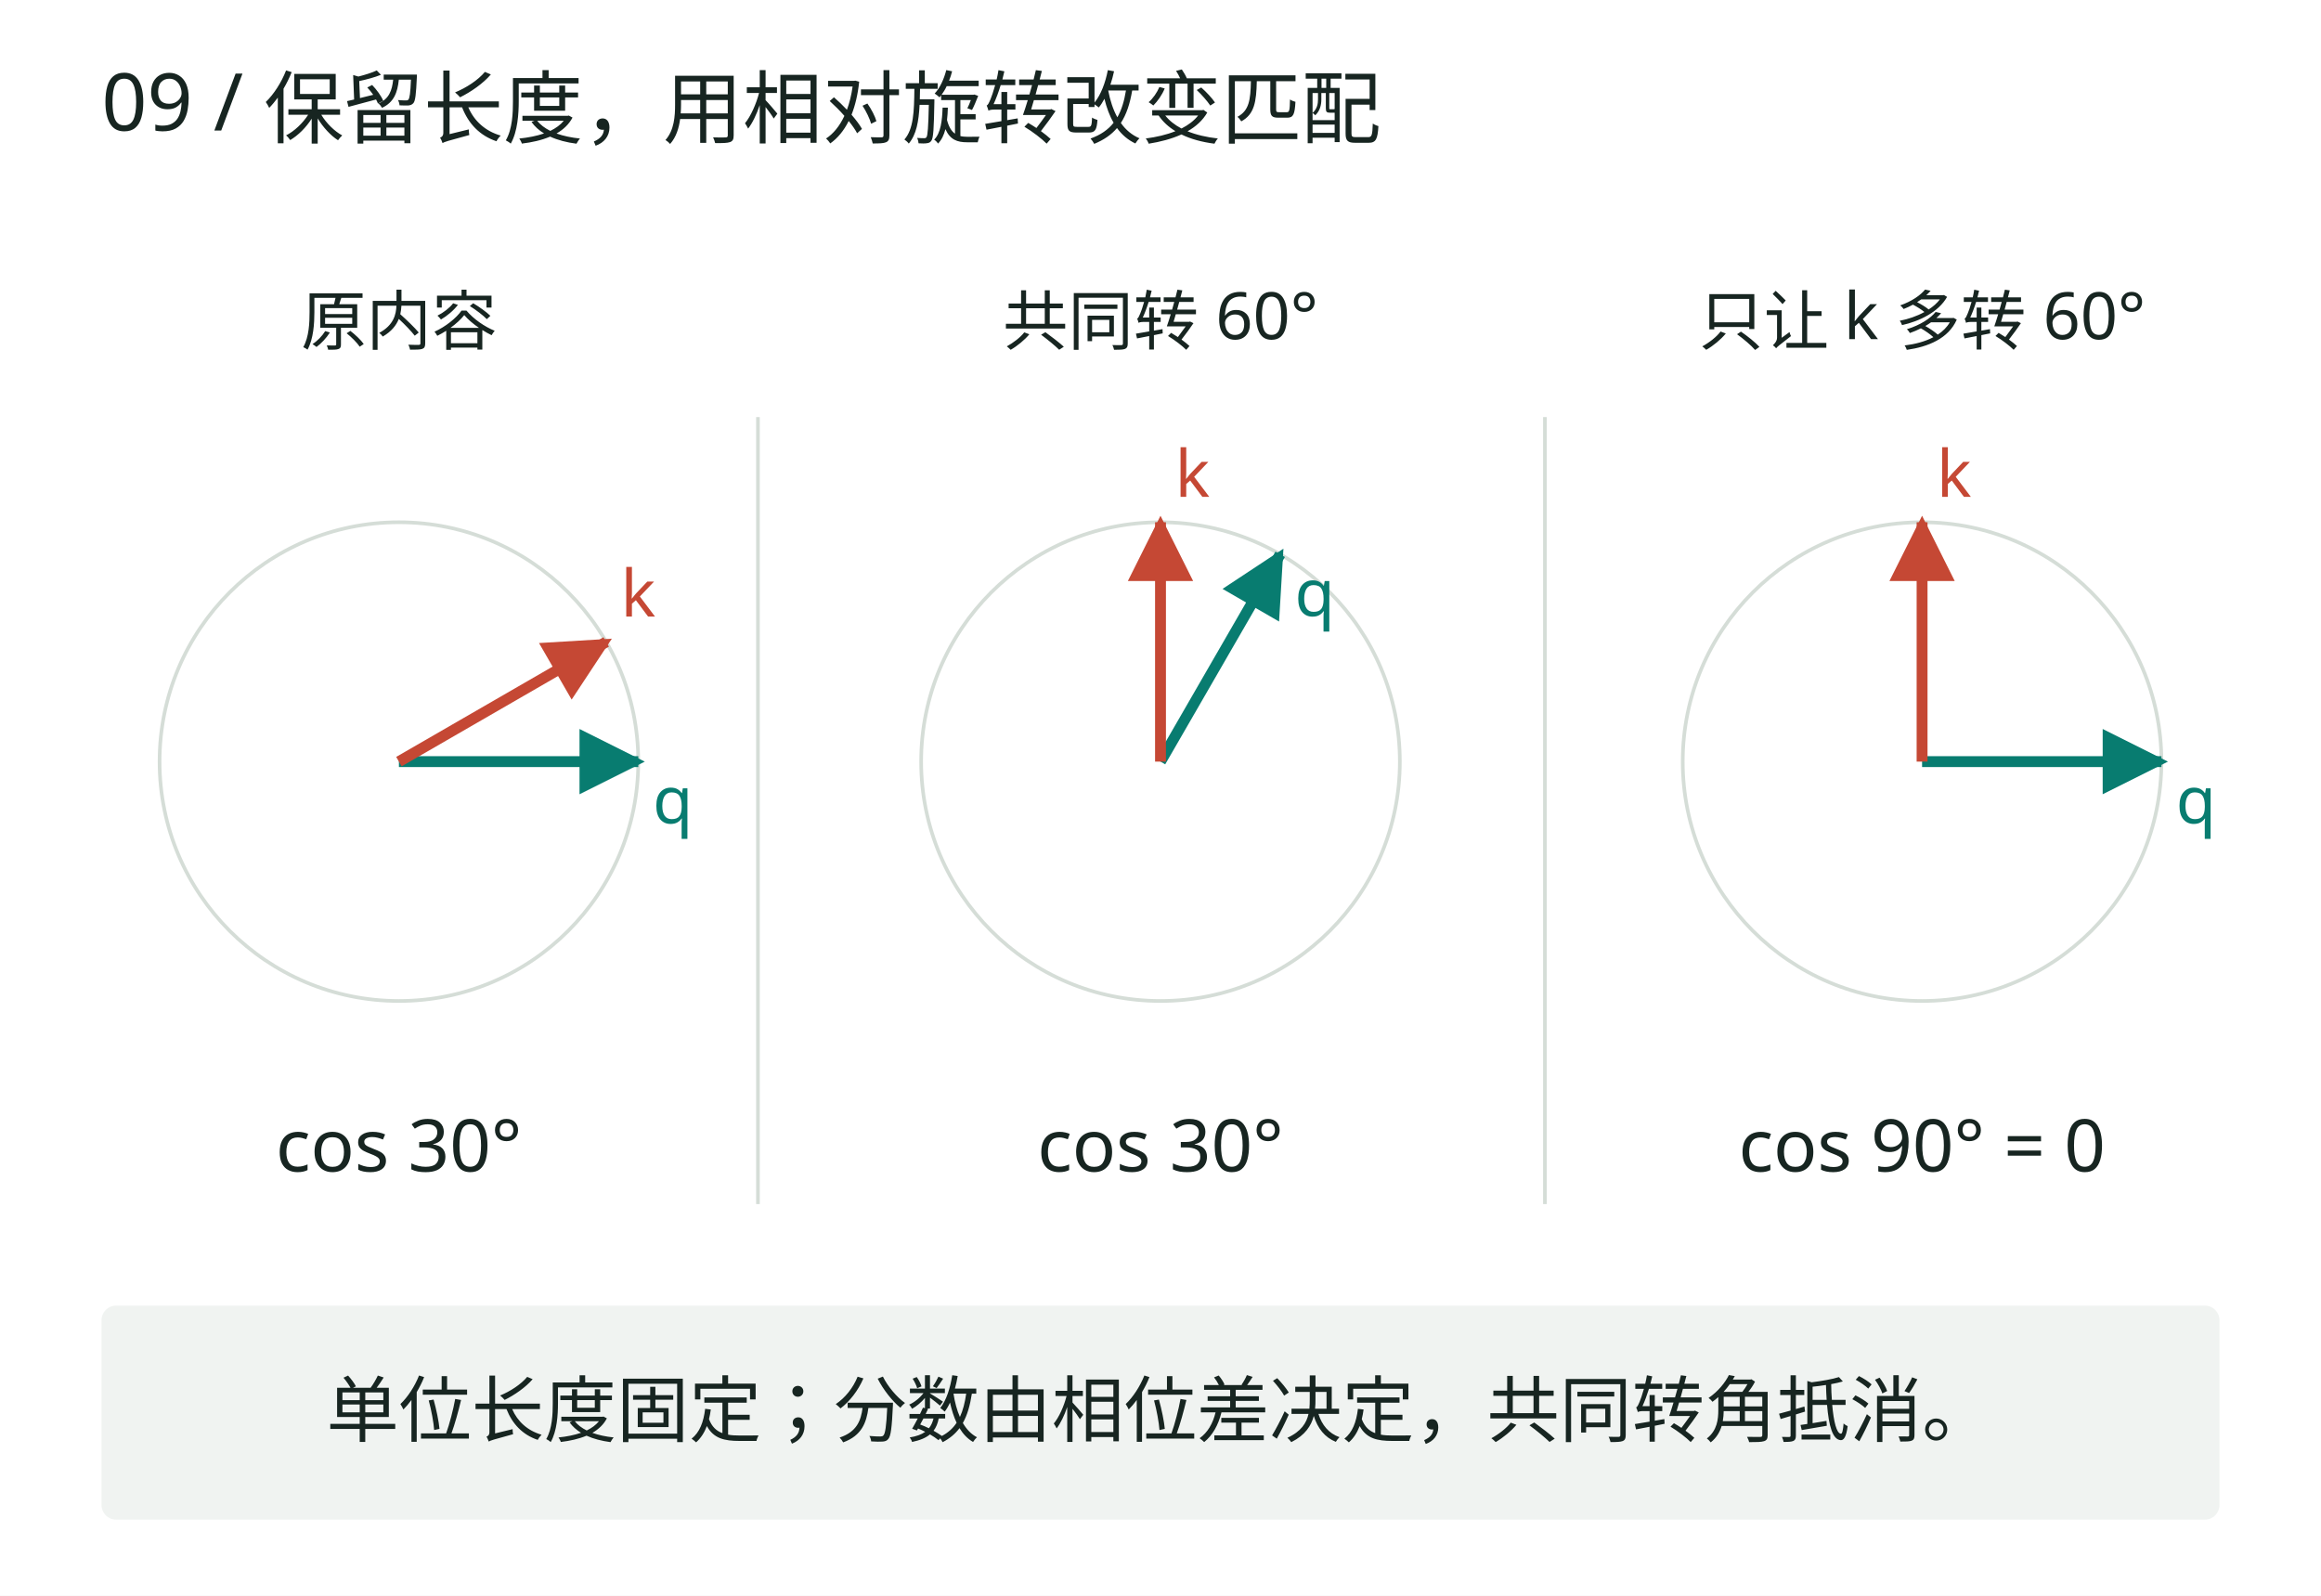
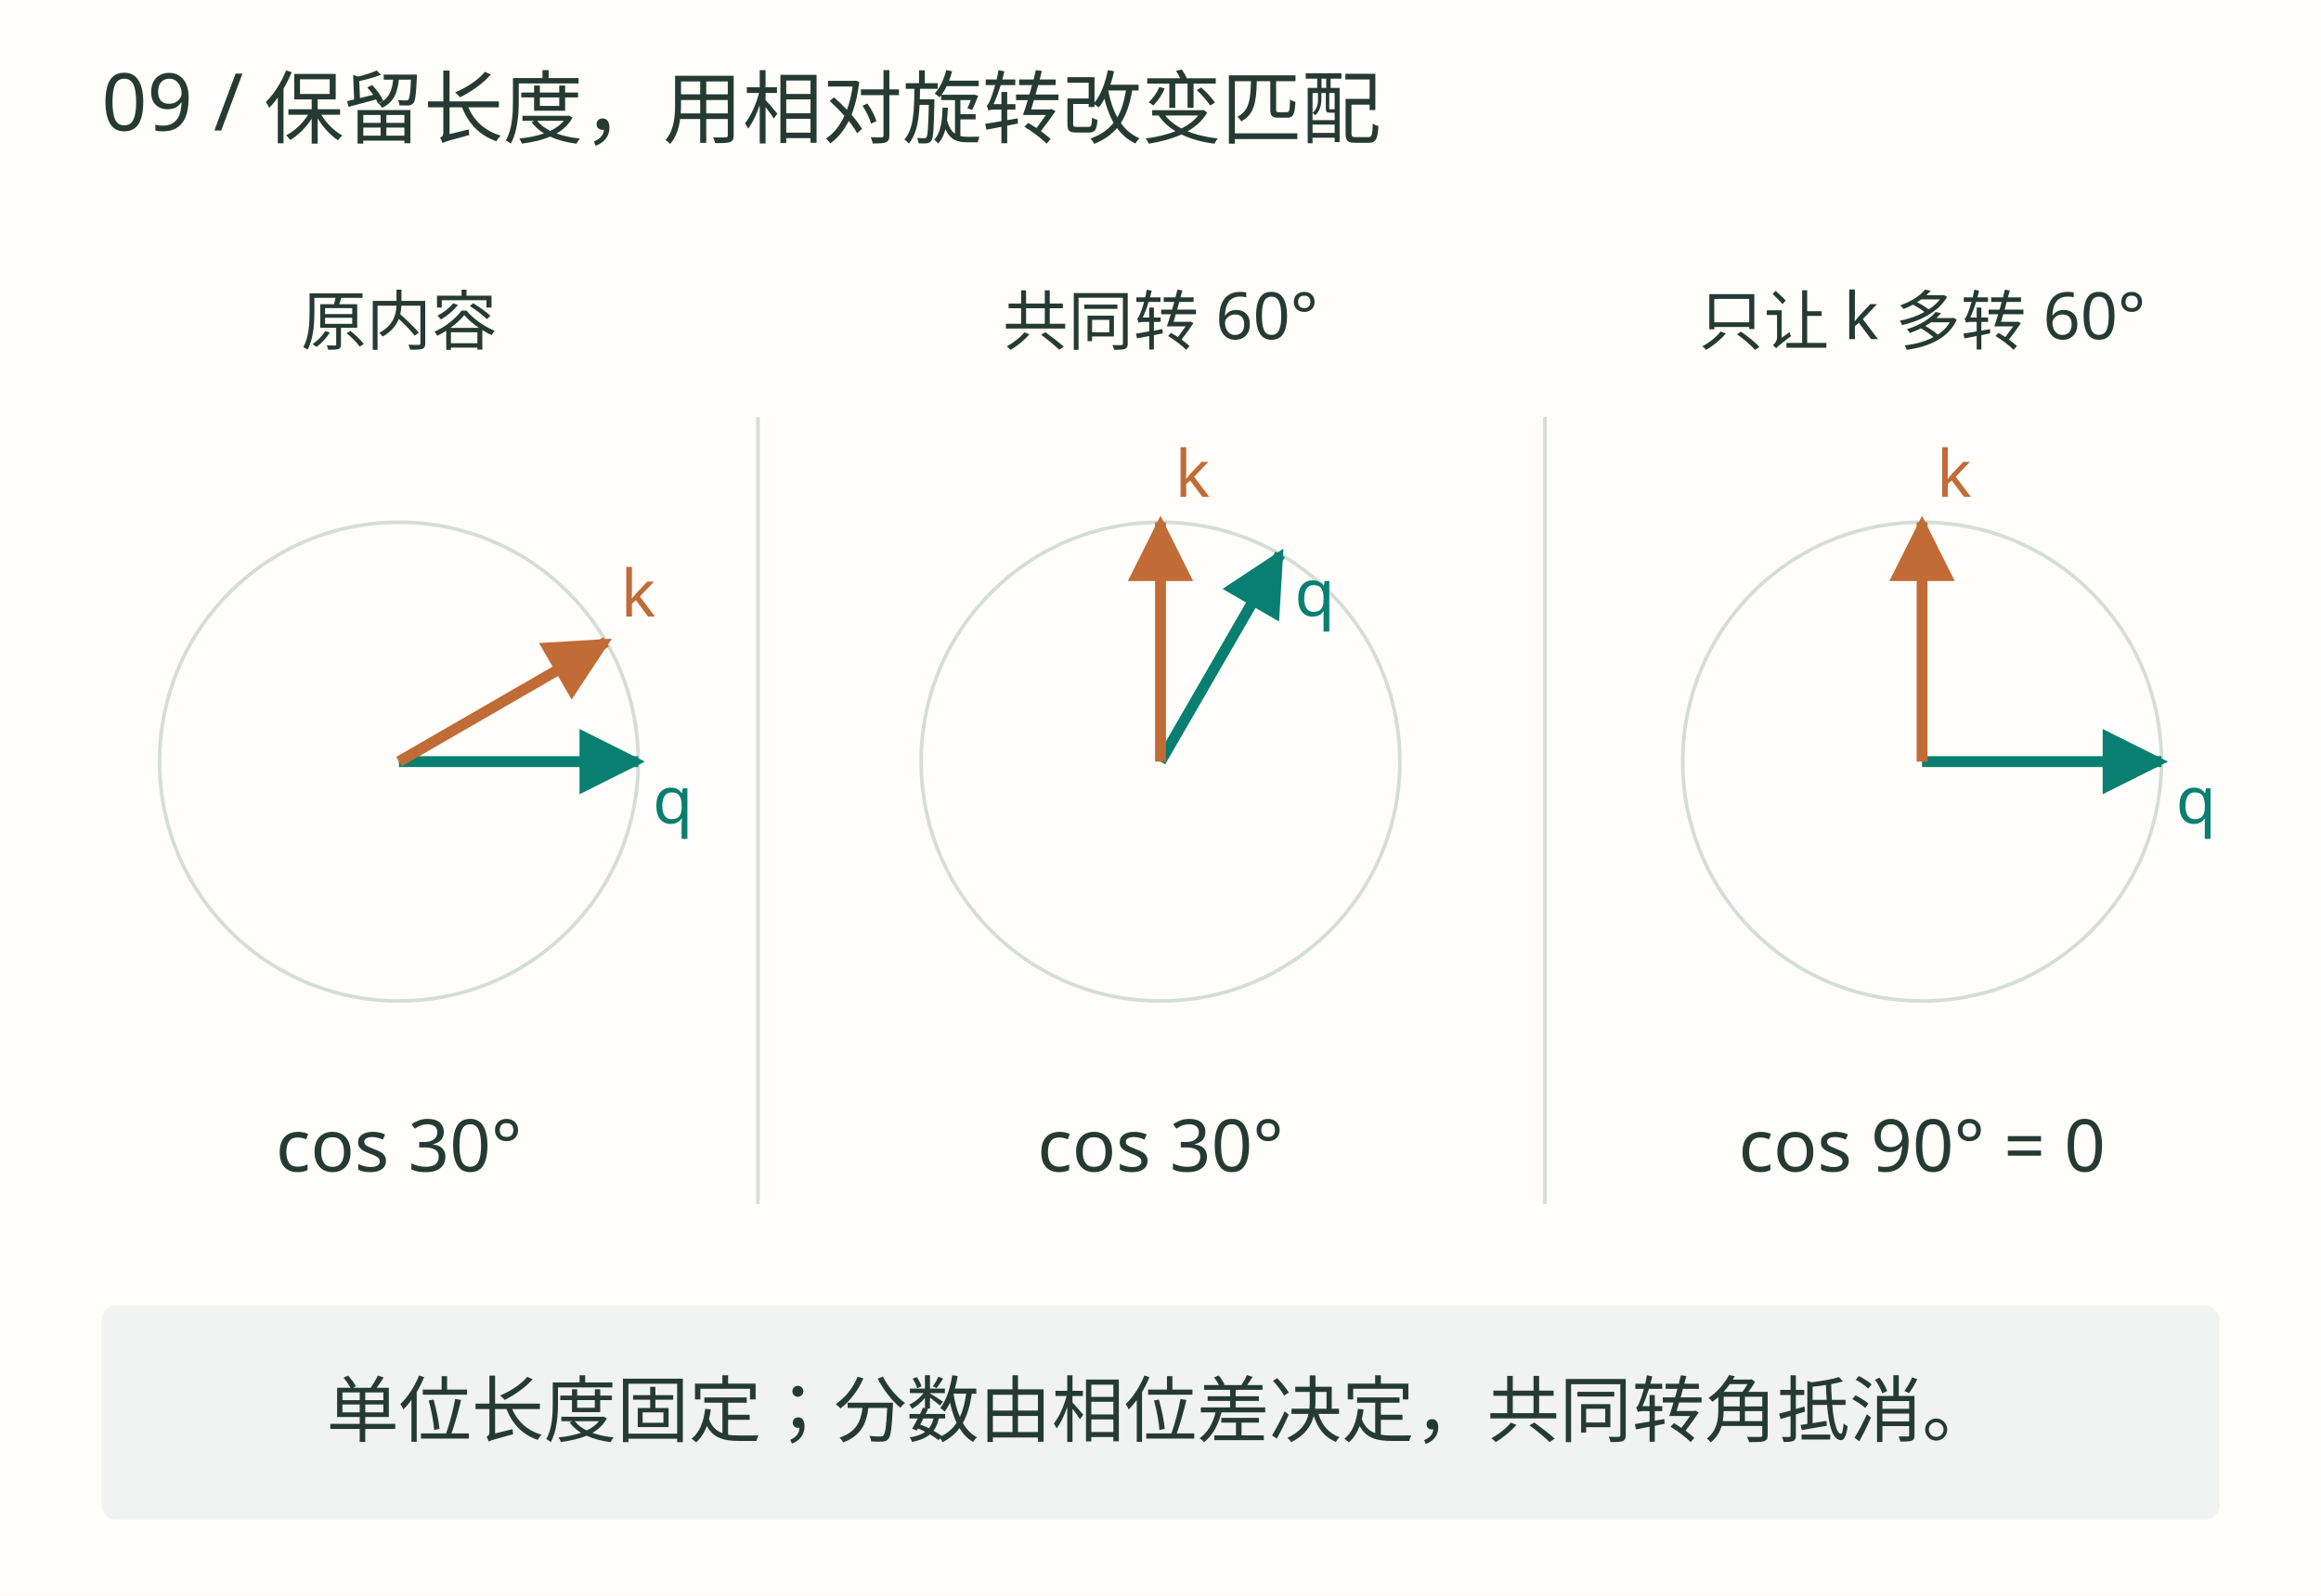
<svg xmlns="http://www.w3.org/2000/svg" viewBox="0 0 640 440" role="img" aria-labelledby="title desc">
  <defs>
    <marker id="green" viewBox="0 0 10 10" refX="9" refY="5" markerWidth="6" markerHeight="6" orient="auto">
-       <path d="M0 0L10 5L0 10Z" fill="#087c70" />
+       <path d="M0 0L10 5L0 10Z" fill="#087f70" />
    </marker>
    <marker id="red" viewBox="0 0 10 10" refX="9" refY="5" markerWidth="6" markerHeight="6" orient="auto">
-       <path d="M0 0L10 5L0 10Z" fill="#c54834" />
+       <path d="M0 0L10 5L0 10Z" fill="#c16b36" />
    </marker>
    <marker id="blue" viewBox="0 0 10 10" refX="9" refY="5" markerWidth="6" markerHeight="6" orient="auto">
-       <path d="M0 0L10 5L0 10Z" fill="#245fb0" />
+       <path d="M0 0L10 5L0 10Z" fill="#3176b5" />
    </marker>
    <marker id="ink" viewBox="0 0 10 10" refX="9" refY="5" markerWidth="6" markerHeight="6" orient="auto">
-       <path d="M0 0L10 5L0 10Z" fill="#172521" />
+       <path d="M0 0L10 5L0 10Z" fill="#263a34" />
    </marker>
  </defs>
-   <rect width="640" height="440" fill="#ffffff" />
+   <rect width="640" height="440" fill="#fffefa" />
  <g font-family="PingFang SC, Microsoft YaHei, sans-serif">
-     <text x="28" y="36" font-size="22" fill="#172521" text-anchor="start">09 / 保留长度，用相对旋转改变匹配</text>
-     <text x="110" y="95" font-size="18" fill="#172521" text-anchor="middle">原内容</text>
+     <text x="28" y="36" font-size="22" fill="#263a34" text-anchor="start">09 / 保留长度，用相对旋转改变匹配</text>
+     <text x="110" y="95" font-size="18" fill="#263a34" text-anchor="middle">原内容</text>
    <circle cx="110" cy="210" r="66" fill="none" stroke="#d5ddd7" />
-     <line x1="110" y1="210" x2="176.0" y2="210.0" stroke="#087c70" stroke-width="3" marker-end="url(#green)" />
-     <text x="180.0" y="227.0" font-size="18" fill="#087c70" text-anchor="start">q</text>
-     <line x1="110" y1="210" x2="167.158" y2="177.0" stroke="#c54834" stroke-width="3" marker-end="url(#red)" />
-     <text x="171.158" y="170.0" font-size="18" fill="#c54834" text-anchor="start">k</text>
-     <text x="110" y="323" font-size="20" fill="#172521" text-anchor="middle">cos 30°</text>
-     <text x="320" y="95" font-size="18" fill="#172521" text-anchor="middle">共同转 60°</text>
+     <line x1="110" y1="210" x2="176.0" y2="210.0" stroke="#087f70" stroke-width="3" marker-end="url(#green)" />
+     <text x="180.0" y="227.0" font-size="18" fill="#087f70" text-anchor="start">q</text>
+     <line x1="110" y1="210" x2="167.158" y2="177.0" stroke="#c16b36" stroke-width="3" marker-end="url(#red)" />
+     <text x="171.158" y="170.0" font-size="18" fill="#c16b36" text-anchor="start">k</text>
+     <text x="110" y="323" font-size="20" fill="#263a34" text-anchor="middle">cos 30°</text>
+     <text x="320" y="95" font-size="18" fill="#263a34" text-anchor="middle">共同转 60°</text>
    <circle cx="320" cy="210" r="66" fill="none" stroke="#d5ddd7" />
-     <line x1="320" y1="210" x2="353.0" y2="152.842" stroke="#087c70" stroke-width="3" marker-end="url(#green)" />
-     <text x="357.0" y="169.842" font-size="18" fill="#087c70" text-anchor="start">q</text>
-     <line x1="320" y1="210" x2="320.0" y2="144.0" stroke="#c54834" stroke-width="3" marker-end="url(#red)" />
-     <text x="324.0" y="137.0" font-size="18" fill="#c54834" text-anchor="start">k</text>
-     <text x="320" y="323" font-size="20" fill="#172521" text-anchor="middle">cos 30°</text>
-     <text x="530" y="95" font-size="18" fill="#172521" text-anchor="middle">只让 k 多转 60°</text>
+     <line x1="320" y1="210" x2="353.0" y2="152.842" stroke="#087f70" stroke-width="3" marker-end="url(#green)" />
+     <text x="357.0" y="169.842" font-size="18" fill="#087f70" text-anchor="start">q</text>
+     <line x1="320" y1="210" x2="320.0" y2="144.0" stroke="#c16b36" stroke-width="3" marker-end="url(#red)" />
+     <text x="324.0" y="137.0" font-size="18" fill="#c16b36" text-anchor="start">k</text>
+     <text x="320" y="323" font-size="20" fill="#263a34" text-anchor="middle">cos 30°</text>
+     <text x="530" y="95" font-size="18" fill="#263a34" text-anchor="middle">只让 k 多转 60°</text>
    <circle cx="530" cy="210" r="66" fill="none" stroke="#d5ddd7" />
-     <line x1="530" y1="210" x2="596.0" y2="210.0" stroke="#087c70" stroke-width="3" marker-end="url(#green)" />
-     <text x="600.0" y="227.0" font-size="18" fill="#087c70" text-anchor="start">q</text>
-     <line x1="530" y1="210" x2="530.0" y2="144.0" stroke="#c54834" stroke-width="3" marker-end="url(#red)" />
-     <text x="534.0" y="137.0" font-size="18" fill="#c54834" text-anchor="start">k</text>
-     <text x="530" y="323" font-size="20" fill="#172521" text-anchor="middle">cos 90° = 0</text>
+     <line x1="530" y1="210" x2="596.0" y2="210.0" stroke="#087f70" stroke-width="3" marker-end="url(#green)" />
+     <text x="600.0" y="227.0" font-size="18" fill="#087f70" text-anchor="start">q</text>
+     <line x1="530" y1="210" x2="530.0" y2="144.0" stroke="#c16b36" stroke-width="3" marker-end="url(#red)" />
+     <text x="534.0" y="137.0" font-size="18" fill="#c16b36" text-anchor="start">k</text>
+     <text x="530" y="323" font-size="20" fill="#263a34" text-anchor="middle">cos 90° = 0</text>
    <line x1="209" y1="115" x2="209" y2="332" stroke="#d5ddd7" stroke-width="1" />
    <line x1="426" y1="115" x2="426" y2="332" stroke="#d5ddd7" stroke-width="1" />
    <rect x="28" y="360" width="584" height="59" rx="4" fill="#f0f3f1" stroke="none" />
-     <text x="320" y="396" font-size="20" fill="#172521" text-anchor="middle">单位长度固定；分数由相位差决定，共同转角抵消。</text>
+     <text x="320" y="396" font-size="20" fill="#263a34" text-anchor="middle">单位长度固定；分数由相位差决定，共同转角抵消。</text>
  </g>
</svg>
